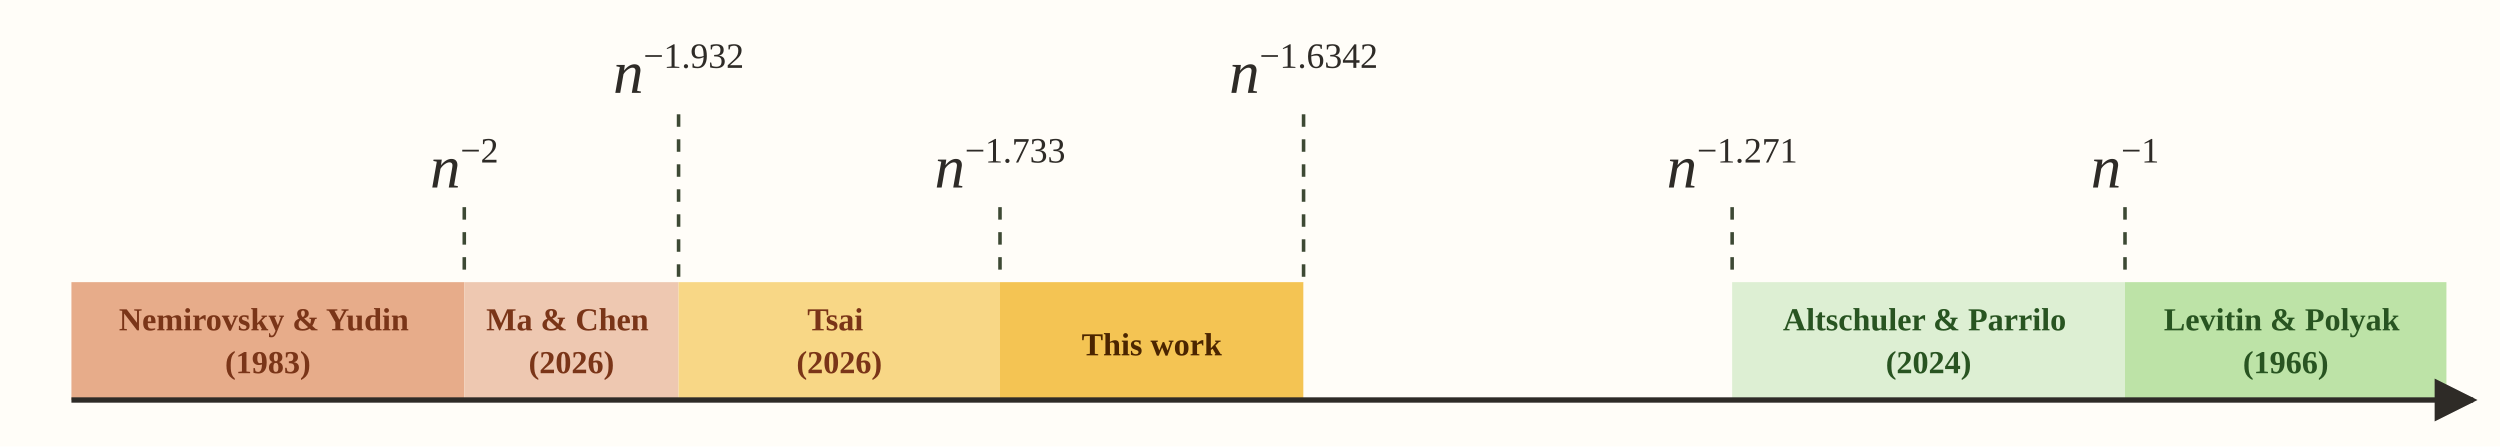
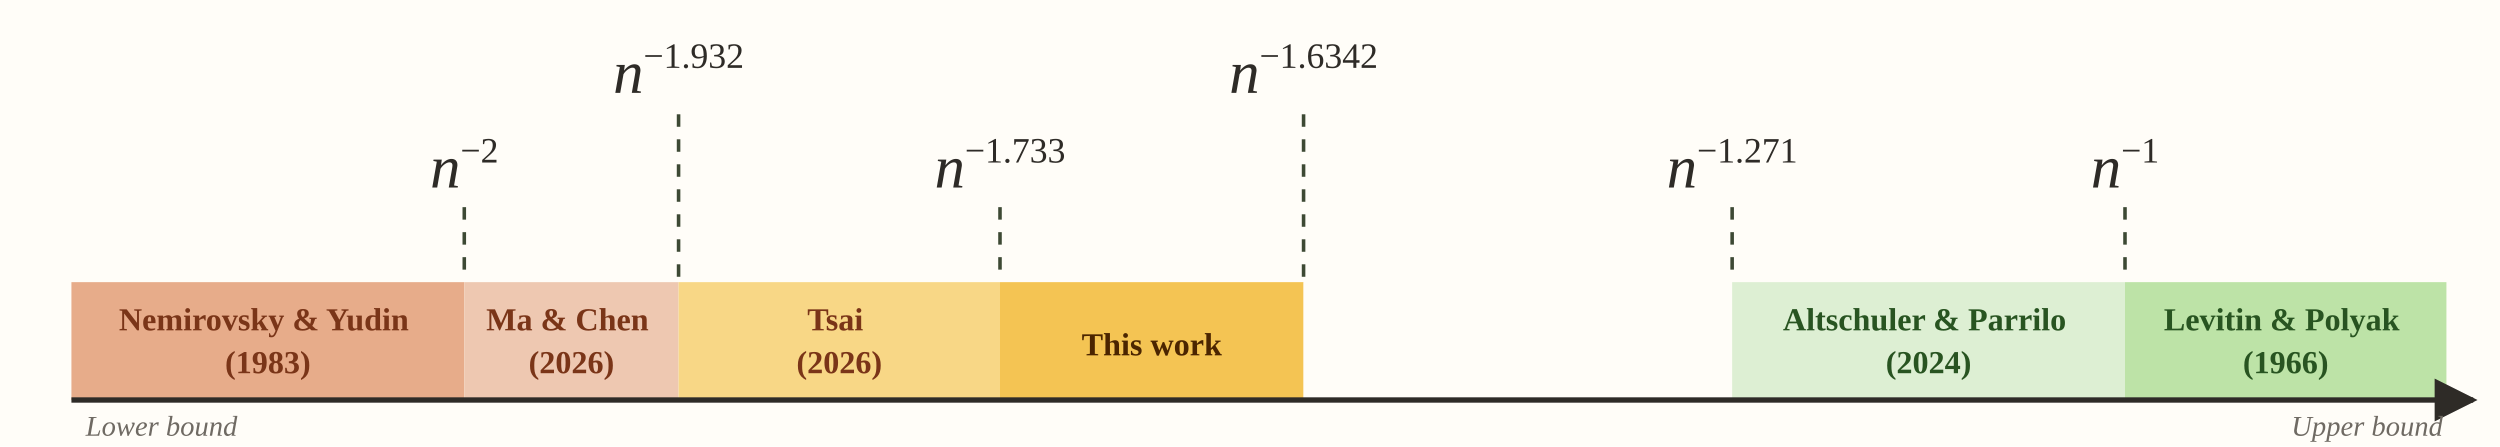
<svg xmlns="http://www.w3.org/2000/svg" width="1400" height="250" viewBox="0 0 1400 250" role="img" aria-labelledby="title desc">
  <defs>
    <marker id="arrow" viewBox="0 0 10 10" refX="9" refY="5" markerWidth="8" markerHeight="8" orient="auto">
      <path d="M 0 0 L 10 5 L 0 10 z" fill="#2e2b27" />
    </marker>
    <style>
      .rate { font-family: Georgia, "Times New Roman", serif; font-size: 34px; font-style: italic; fill: #2e2b27; }
      .exponent { font-size: 20px; font-style: normal; }
      .guide { stroke: #3d4934; stroke-width: 2; stroke-dasharray: 7 7; }
      .block { font-family: Georgia, "Times New Roman", serif; font-size: 18px; font-weight: 700; text-anchor: middle; }
      .lower { fill: #7a3518; }
      .ours { fill: #4b2500; font-weight: 800; }
      .upper { fill: #285421; }
+       .axis-label { font-family: Georgia, "Times New Roman", serif; font-size: 16px; font-style: italic; fill: #6f6a63; }
    </style>
  </defs>
  <rect width="1400" height="250" fill="#fffdf8" />
  <text class="rate" x="260" y="105" text-anchor="middle">n<tspan class="exponent" dy="-14">−2</tspan>
  </text>
  <text class="rate" x="380" y="52" text-anchor="middle">n<tspan class="exponent" dy="-14">−1.932</tspan>
  </text>
  <text class="rate" x="560" y="105" text-anchor="middle">n<tspan class="exponent" dy="-14">−1.733</tspan>
  </text>
  <text class="rate" x="730" y="52" text-anchor="middle">n<tspan class="exponent" dy="-14">−1.6342</tspan>
  </text>
  <text class="rate" x="970" y="105" text-anchor="middle">n<tspan class="exponent" dy="-14">−1.271</tspan>
  </text>
  <text class="rate" x="1190" y="105" text-anchor="middle">n<tspan class="exponent" dy="-14">−1</tspan>
  </text>
  <line class="guide" x1="260" y1="116" x2="260" y2="158" />
  <line class="guide" x1="380" y1="64" x2="380" y2="158" />
  <line class="guide" x1="560" y1="116" x2="560" y2="158" />
  <line class="guide" x1="730" y1="64" x2="730" y2="158" />
  <line class="guide" x1="970" y1="116" x2="970" y2="158" />
  <line class="guide" x1="1190" y1="116" x2="1190" y2="158" />
  <rect x="40" y="158" width="220" height="66" fill="#e7ac8a" />
  <rect x="260" y="158" width="120" height="66" fill="#eec8b1" />
  <rect x="380" y="158" width="180" height="66" fill="#f8d786" />
  <rect x="560" y="158" width="170" height="66" fill="#f4c453" />
  <rect x="730" y="158" width="240" height="66" fill="#fffdf8" />
  <rect x="970" y="158" width="220" height="66" fill="#ddefd3" />
  <rect x="1190" y="158" width="180" height="66" fill="#bde3a7" />
  <text class="block lower" x="150" y="185">
    <tspan x="150">Nemirovsky &amp; Yudin</tspan>
    <tspan x="150" dy="24">(1983)</tspan>
  </text>
  <text class="block lower" x="320" y="185">
    <tspan x="320">Ma &amp; Chen</tspan>
    <tspan x="320" dy="24">(2026)</tspan>
  </text>
  <text class="block lower" x="470" y="185">
    <tspan x="470">Tsai</tspan>
    <tspan x="470" dy="24">(2026)</tspan>
  </text>
  <text class="block ours" x="645" y="199">This work</text>
  <text class="block upper" x="1080" y="185">
    <tspan x="1080">Altschuler &amp; Parrilo</tspan>
    <tspan x="1080" dy="24">(2024)</tspan>
  </text>
  <text class="block upper" x="1280" y="185">
    <tspan x="1280">Levitin &amp; Polyak</tspan>
    <tspan x="1280" dy="24">(1966)</tspan>
  </text>
  <line x1="40" y1="224" x2="1385" y2="224" stroke="#2e2b27" stroke-width="3" marker-end="url(#arrow)" />
+   <text class="axis-label" x="48" y="244">Lower bound</text>
+   <text class="axis-label" x="1368" y="244" text-anchor="end">Upper bound</text>
</svg>
